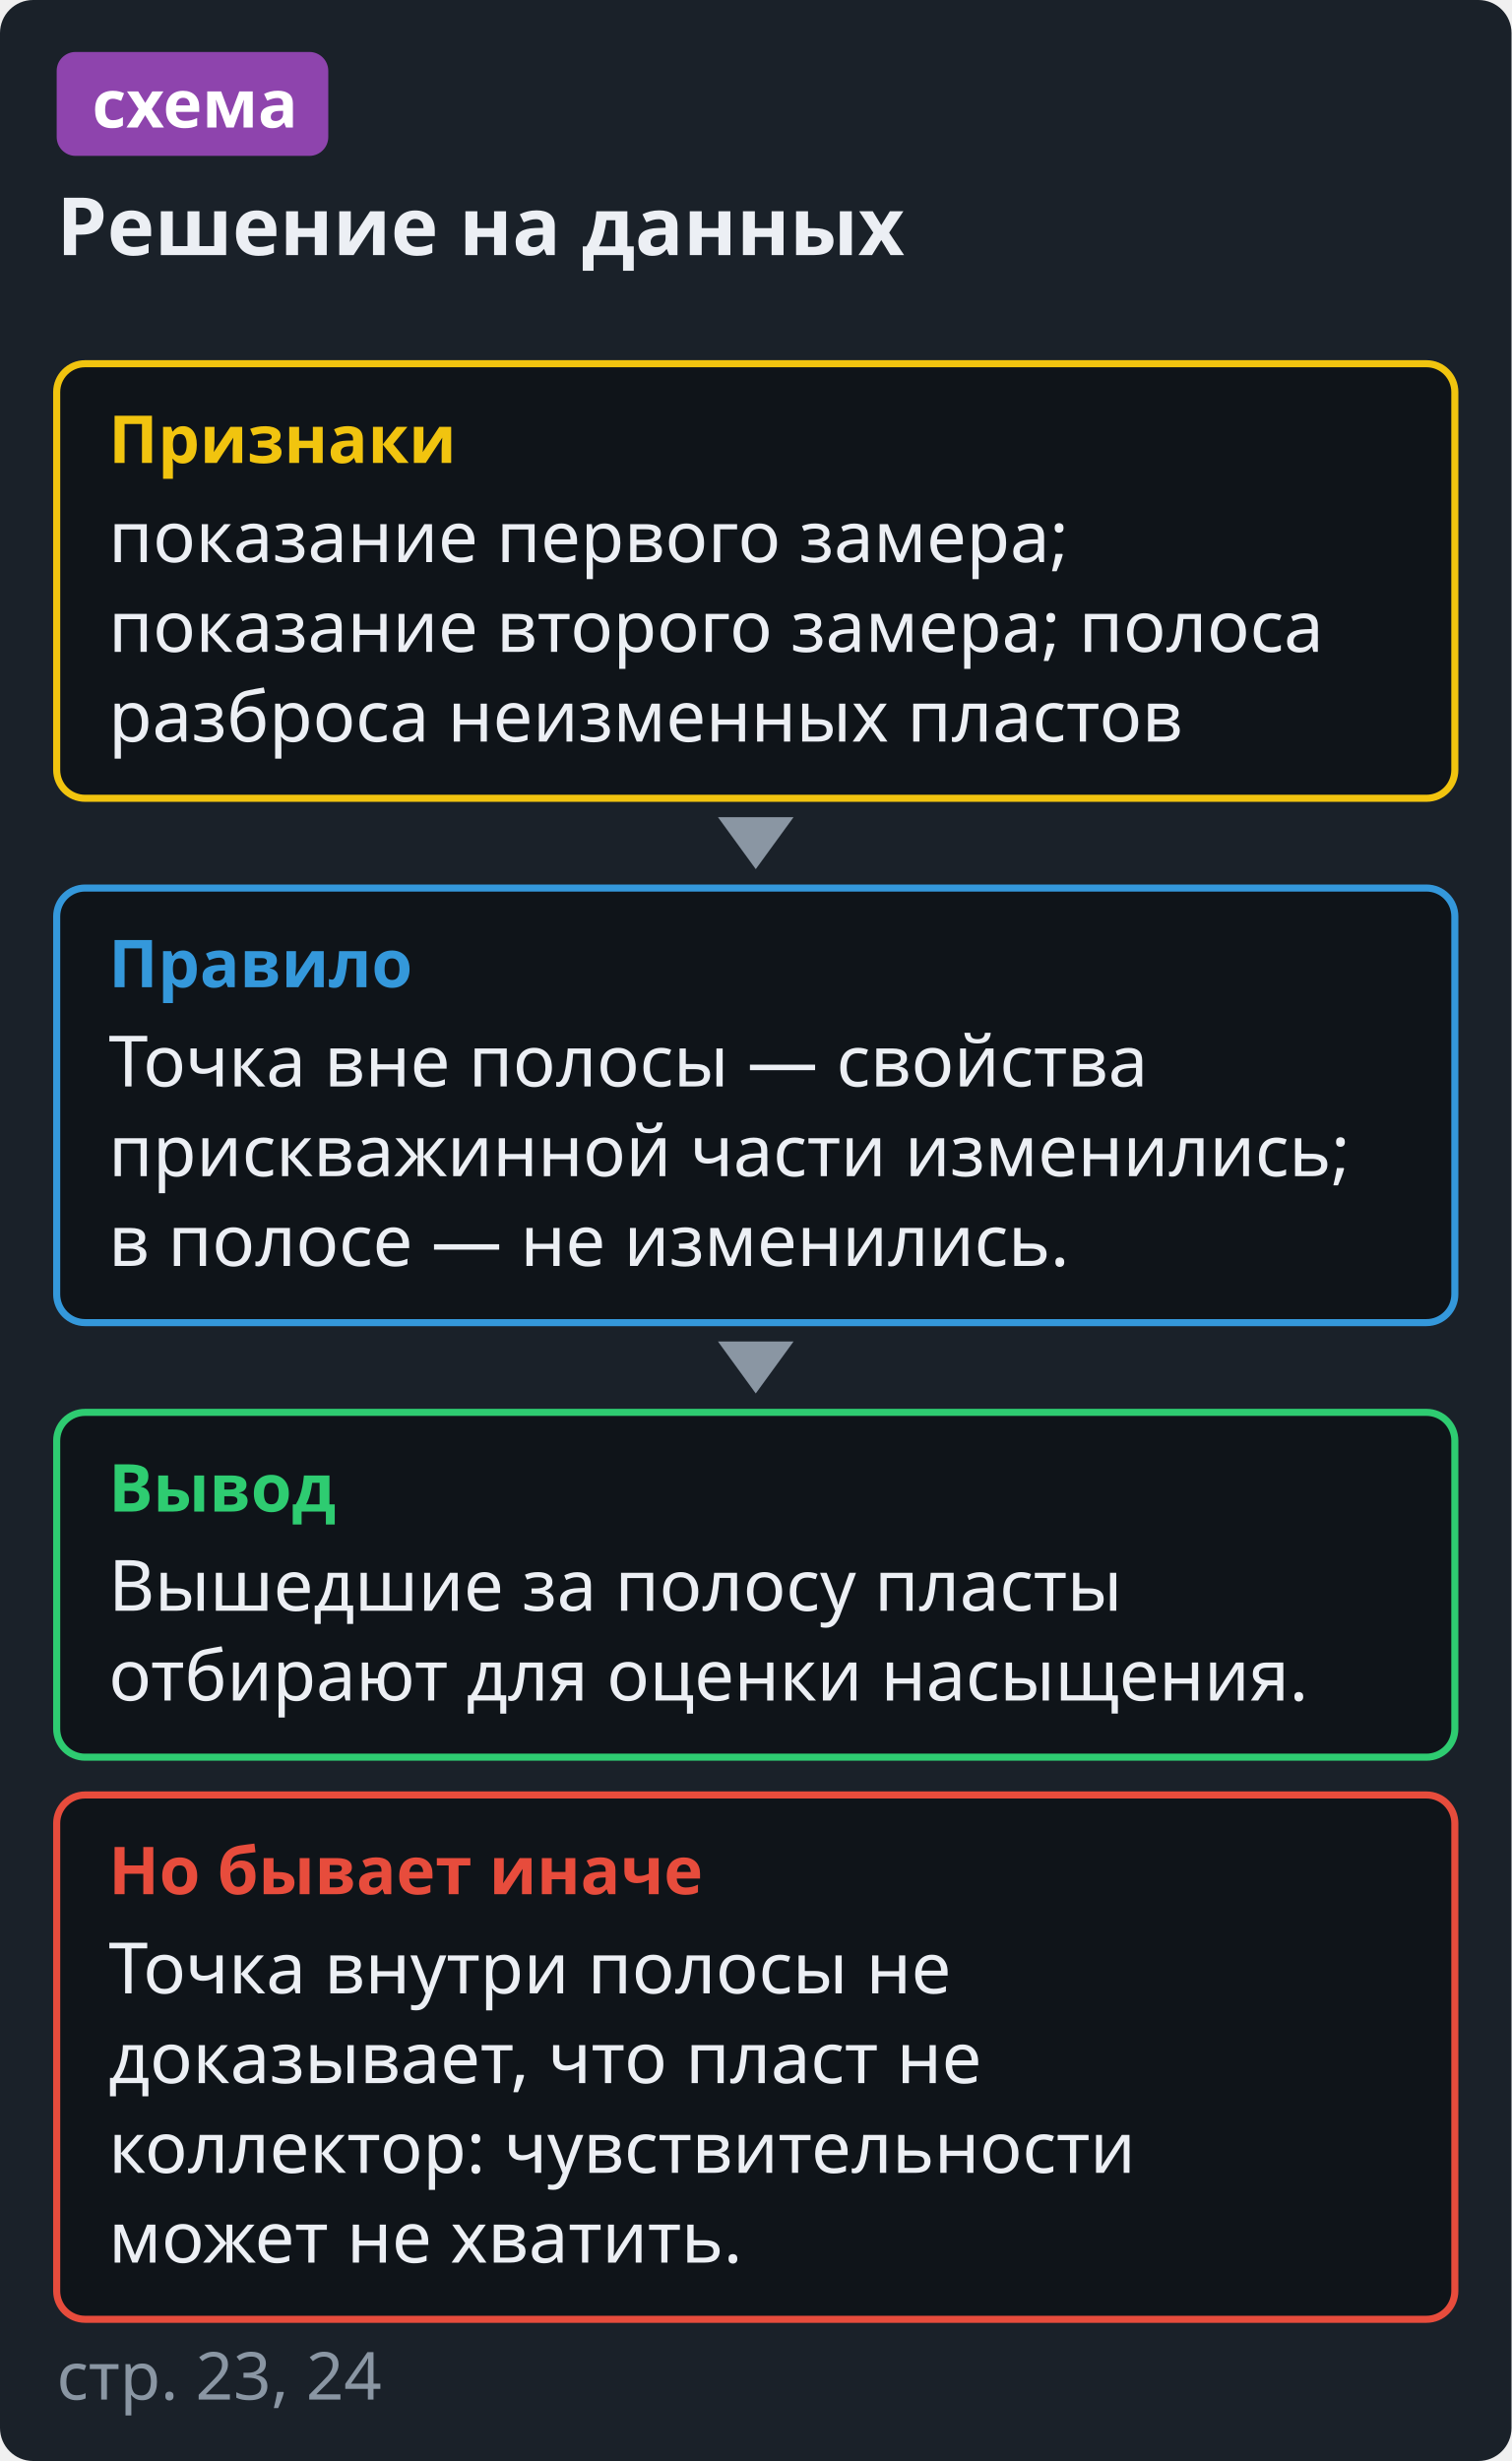
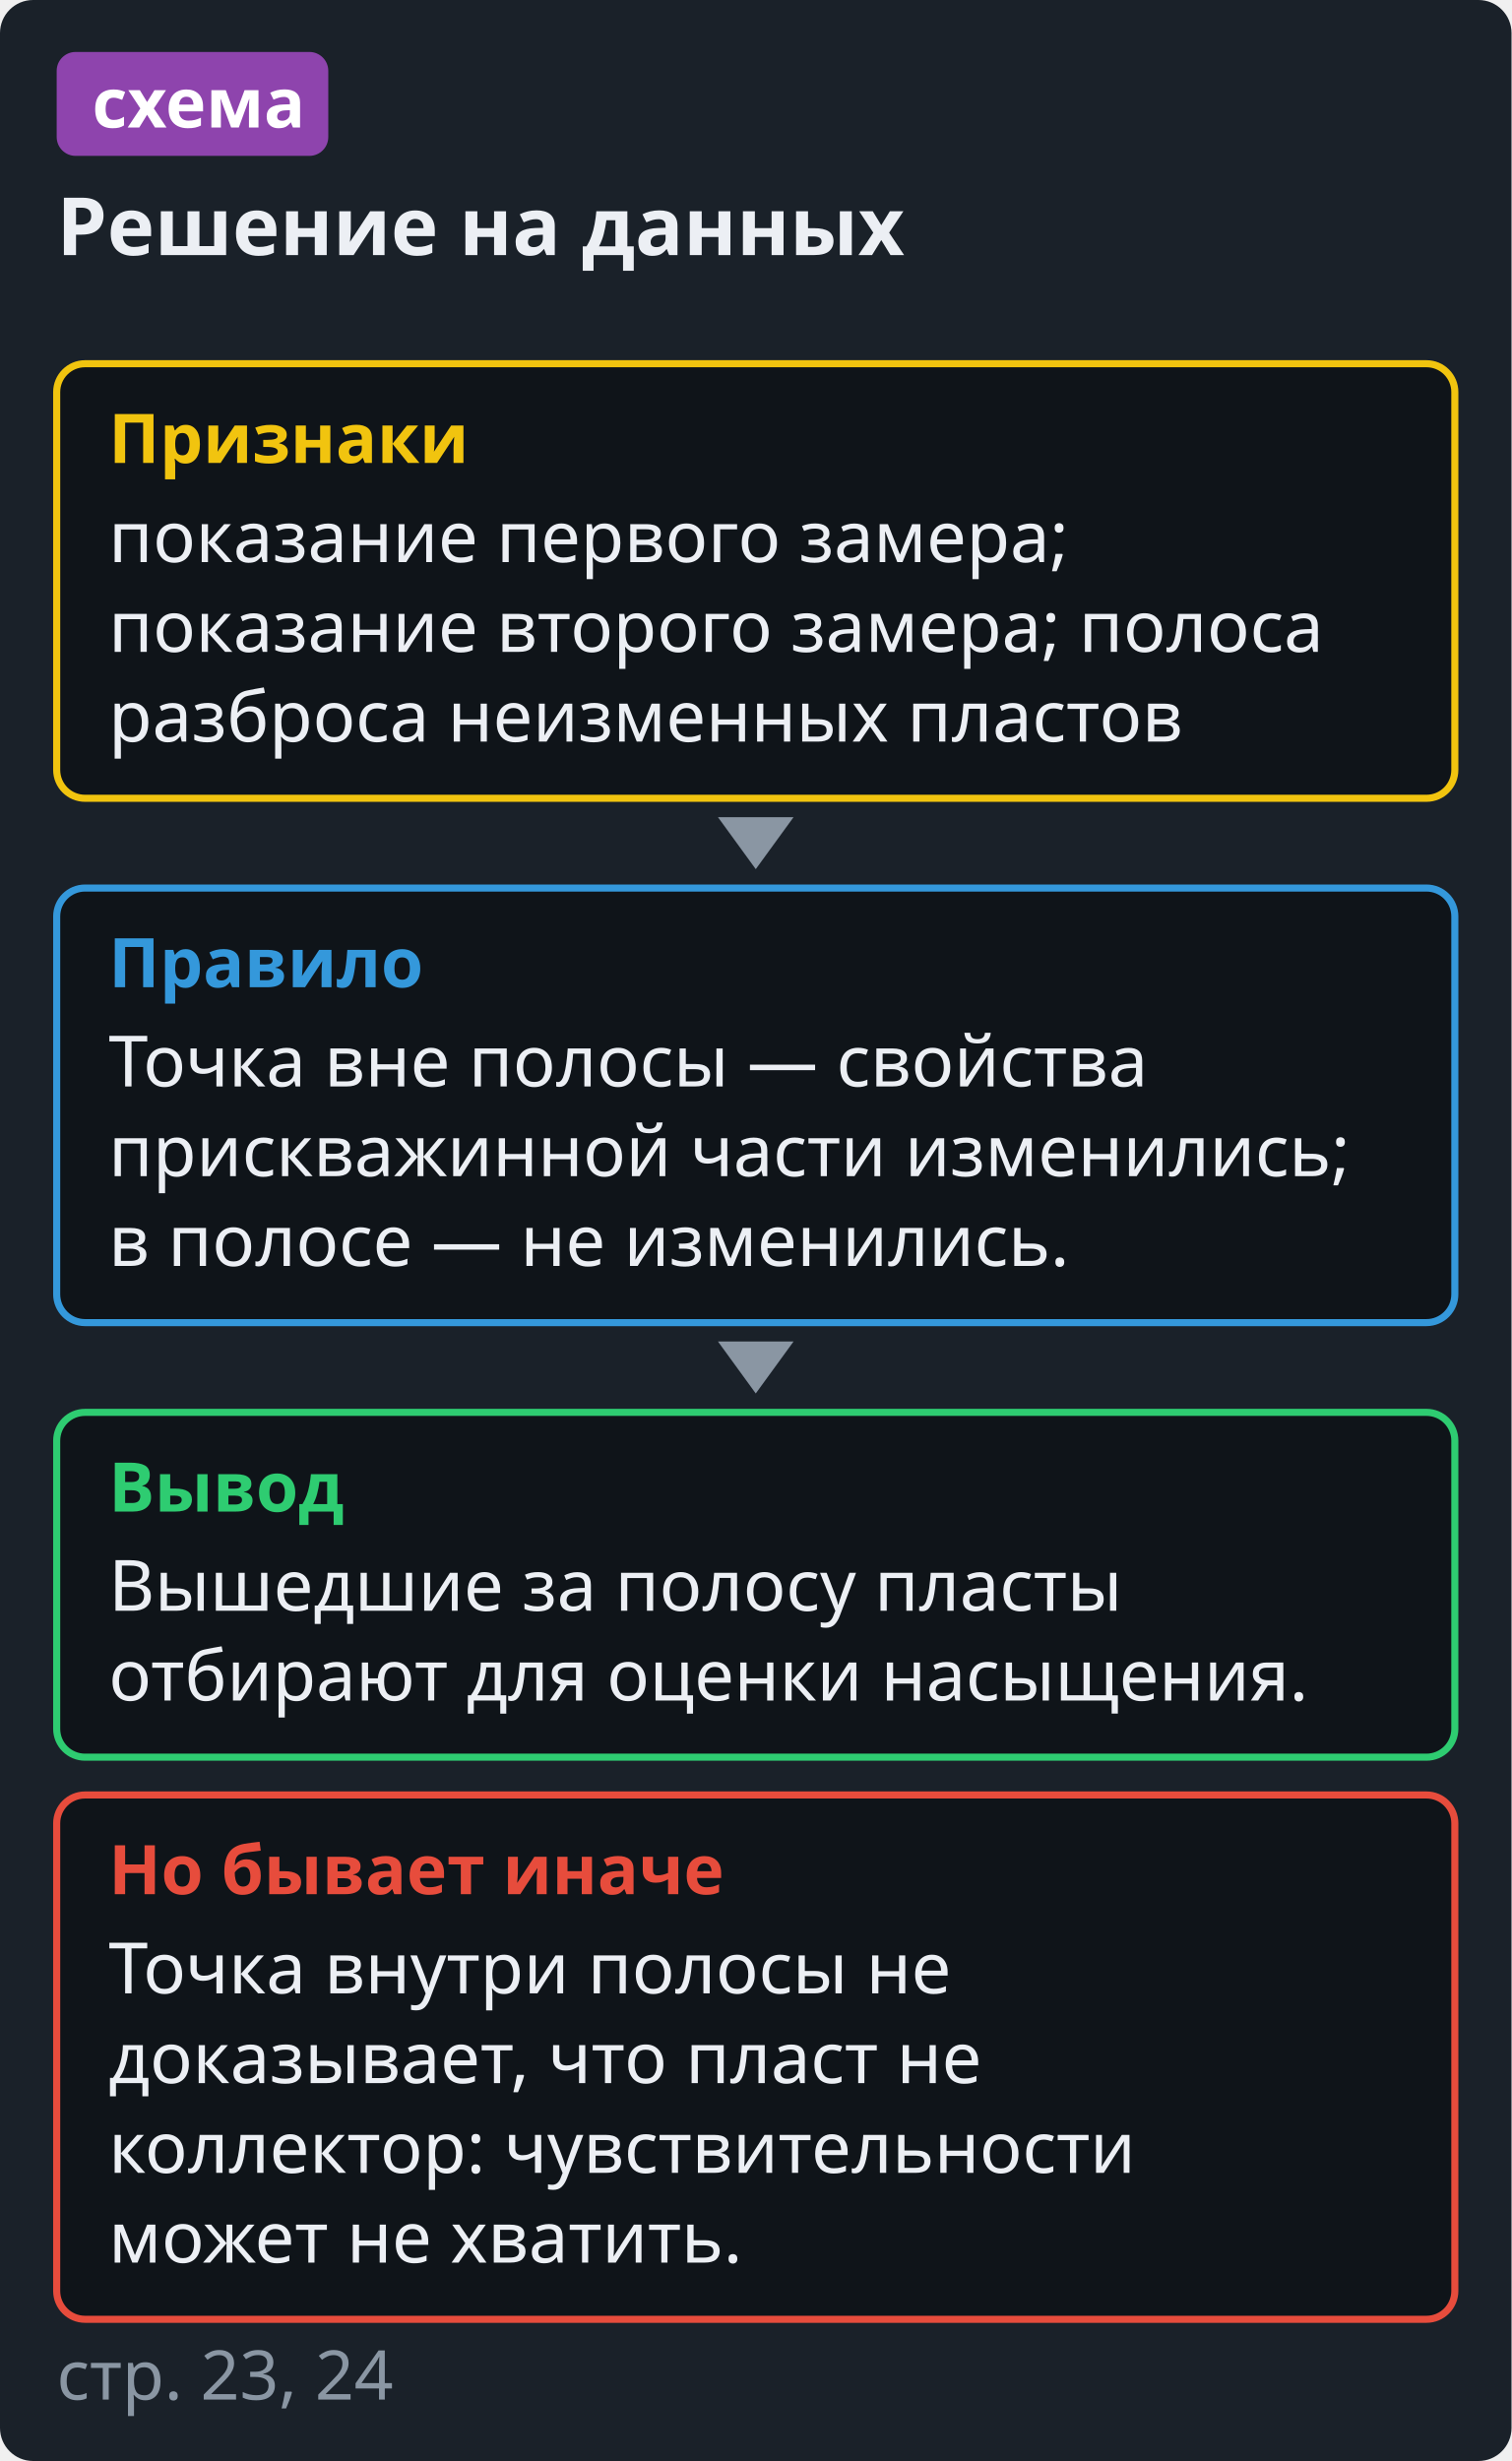
<svg xmlns="http://www.w3.org/2000/svg" viewBox="0 0 640 1042" width="640" height="1042" style="max-width:100%;height:auto">
  <rect width="640" height="1042" rx="14" fill="#1A2129" />
  <rect x="24" y="22" width="115" height="44" rx="8" fill="#8E44AD" />
-   <text x="39.0" y="54.0" font-family="Segoe UI,system-ui,sans-serif" font-size="28" font-weight="600" fill="#FFFFFF" text-anchor="start">схема</text>
+   <text x="39.0" y="54.0" font-family="Segoe UI,system-ui,sans-serif" font-size="29" font-weight="600" fill="#FFFFFF" text-anchor="start">схема</text>
  <text x="24.0" y="108.0" font-family="Segoe UI,system-ui,sans-serif" font-size="34" font-weight="700" fill="#ECEFF4" text-anchor="start">Решение на данных</text>
  <rect x="24" y="154" width="592" height="184" rx="12" fill="#0F1419" stroke="#F1C40F" stroke-width="3" />
-   <text x="46.0" y="196.0" font-family="Segoe UI,system-ui,sans-serif" font-size="28" font-weight="700" fill="#F1C40F" text-anchor="start">Признаки</text>
+   <text x="46.0" y="196.0" font-family="Segoe UI,system-ui,sans-serif" font-size="29" font-weight="700" fill="#F1C40F" text-anchor="start">Признаки</text>
  <text x="46.0" y="238.0" font-family="Segoe UI,system-ui,sans-serif" font-size="30" font-weight="400" fill="#ECEFF4" text-anchor="start">показание первого замера;</text>
  <text x="46.0" y="276.0" font-family="Segoe UI,system-ui,sans-serif" font-size="30" font-weight="400" fill="#ECEFF4" text-anchor="start">показание второго замера; полоса</text>
  <text x="46.0" y="314.0" font-family="Segoe UI,system-ui,sans-serif" font-size="30" font-weight="400" fill="#ECEFF4" text-anchor="start">разброса неизменных пластов</text>
  <polygon points="304.0,346 336.0,346 320.0,368" fill="#8A96A3" />
  <rect x="24" y="376" width="592" height="184" rx="12" fill="#0F1419" stroke="#3498DB" stroke-width="3" />
-   <text x="46.0" y="418.0" font-family="Segoe UI,system-ui,sans-serif" font-size="28" font-weight="700" fill="#3498DB" text-anchor="start">Правило</text>
+   <text x="46.0" y="418.0" font-family="Segoe UI,system-ui,sans-serif" font-size="29" font-weight="700" fill="#3498DB" text-anchor="start">Правило</text>
  <text x="46.0" y="460.0" font-family="Segoe UI,system-ui,sans-serif" font-size="30" font-weight="400" fill="#ECEFF4" text-anchor="start">Точка вне полосы — свойства</text>
  <text x="46.0" y="498.0" font-family="Segoe UI,system-ui,sans-serif" font-size="30" font-weight="400" fill="#ECEFF4" text-anchor="start">прискважинной части изменились;</text>
  <text x="46.0" y="536.0" font-family="Segoe UI,system-ui,sans-serif" font-size="30" font-weight="400" fill="#ECEFF4" text-anchor="start">в полосе — не изменились.</text>
  <polygon points="304.0,568 336.0,568 320.0,590" fill="#8A96A3" />
  <rect x="24" y="598" width="592" height="146" rx="12" fill="#0F1419" stroke="#2ECC71" stroke-width="3" />
-   <text x="46.0" y="640.0" font-family="Segoe UI,system-ui,sans-serif" font-size="28" font-weight="700" fill="#2ECC71" text-anchor="start">Вывод</text>
+   <text x="46.0" y="640.0" font-family="Segoe UI,system-ui,sans-serif" font-size="29" font-weight="700" fill="#2ECC71" text-anchor="start">Вывод</text>
  <text x="46.0" y="682.0" font-family="Segoe UI,system-ui,sans-serif" font-size="30" font-weight="400" fill="#ECEFF4" text-anchor="start">Вышедшие за полосу пласты</text>
  <text x="46.0" y="720.0" font-family="Segoe UI,system-ui,sans-serif" font-size="30" font-weight="400" fill="#ECEFF4" text-anchor="start">отбирают для оценки насыщения.</text>
  <rect x="24" y="760" width="592" height="222" rx="12" fill="#0F1419" stroke="#E74C3C" stroke-width="3" />
-   <text x="46.0" y="802.0" font-family="Segoe UI,system-ui,sans-serif" font-size="28" font-weight="700" fill="#E74C3C" text-anchor="start">Но бывает иначе</text>
+   <text x="46.0" y="802.0" font-family="Segoe UI,system-ui,sans-serif" font-size="29" font-weight="700" fill="#E74C3C" text-anchor="start">Но бывает иначе</text>
  <text x="46.0" y="844.0" font-family="Segoe UI,system-ui,sans-serif" font-size="30" font-weight="400" fill="#ECEFF4" text-anchor="start">Точка внутри полосы не</text>
  <text x="46.0" y="882.0" font-family="Segoe UI,system-ui,sans-serif" font-size="30" font-weight="400" fill="#ECEFF4" text-anchor="start">доказывает, что пласт не</text>
  <text x="46.0" y="920.0" font-family="Segoe UI,system-ui,sans-serif" font-size="30" font-weight="400" fill="#ECEFF4" text-anchor="start">коллектор: чувствительности</text>
  <text x="46.0" y="958.0" font-family="Segoe UI,system-ui,sans-serif" font-size="30" font-weight="400" fill="#ECEFF4" text-anchor="start">может не хватить.</text>
-   <text x="24.0" y="1016.0" font-family="Segoe UI,system-ui,sans-serif" font-size="28" font-weight="400" fill="#8A96A3" text-anchor="start">стр. 23, 24</text>
+   <text x="24.0" y="1016.0" font-family="Segoe UI,system-ui,sans-serif" font-size="29" font-weight="400" fill="#8A96A3" text-anchor="start">стр. 23, 24</text>
</svg>
